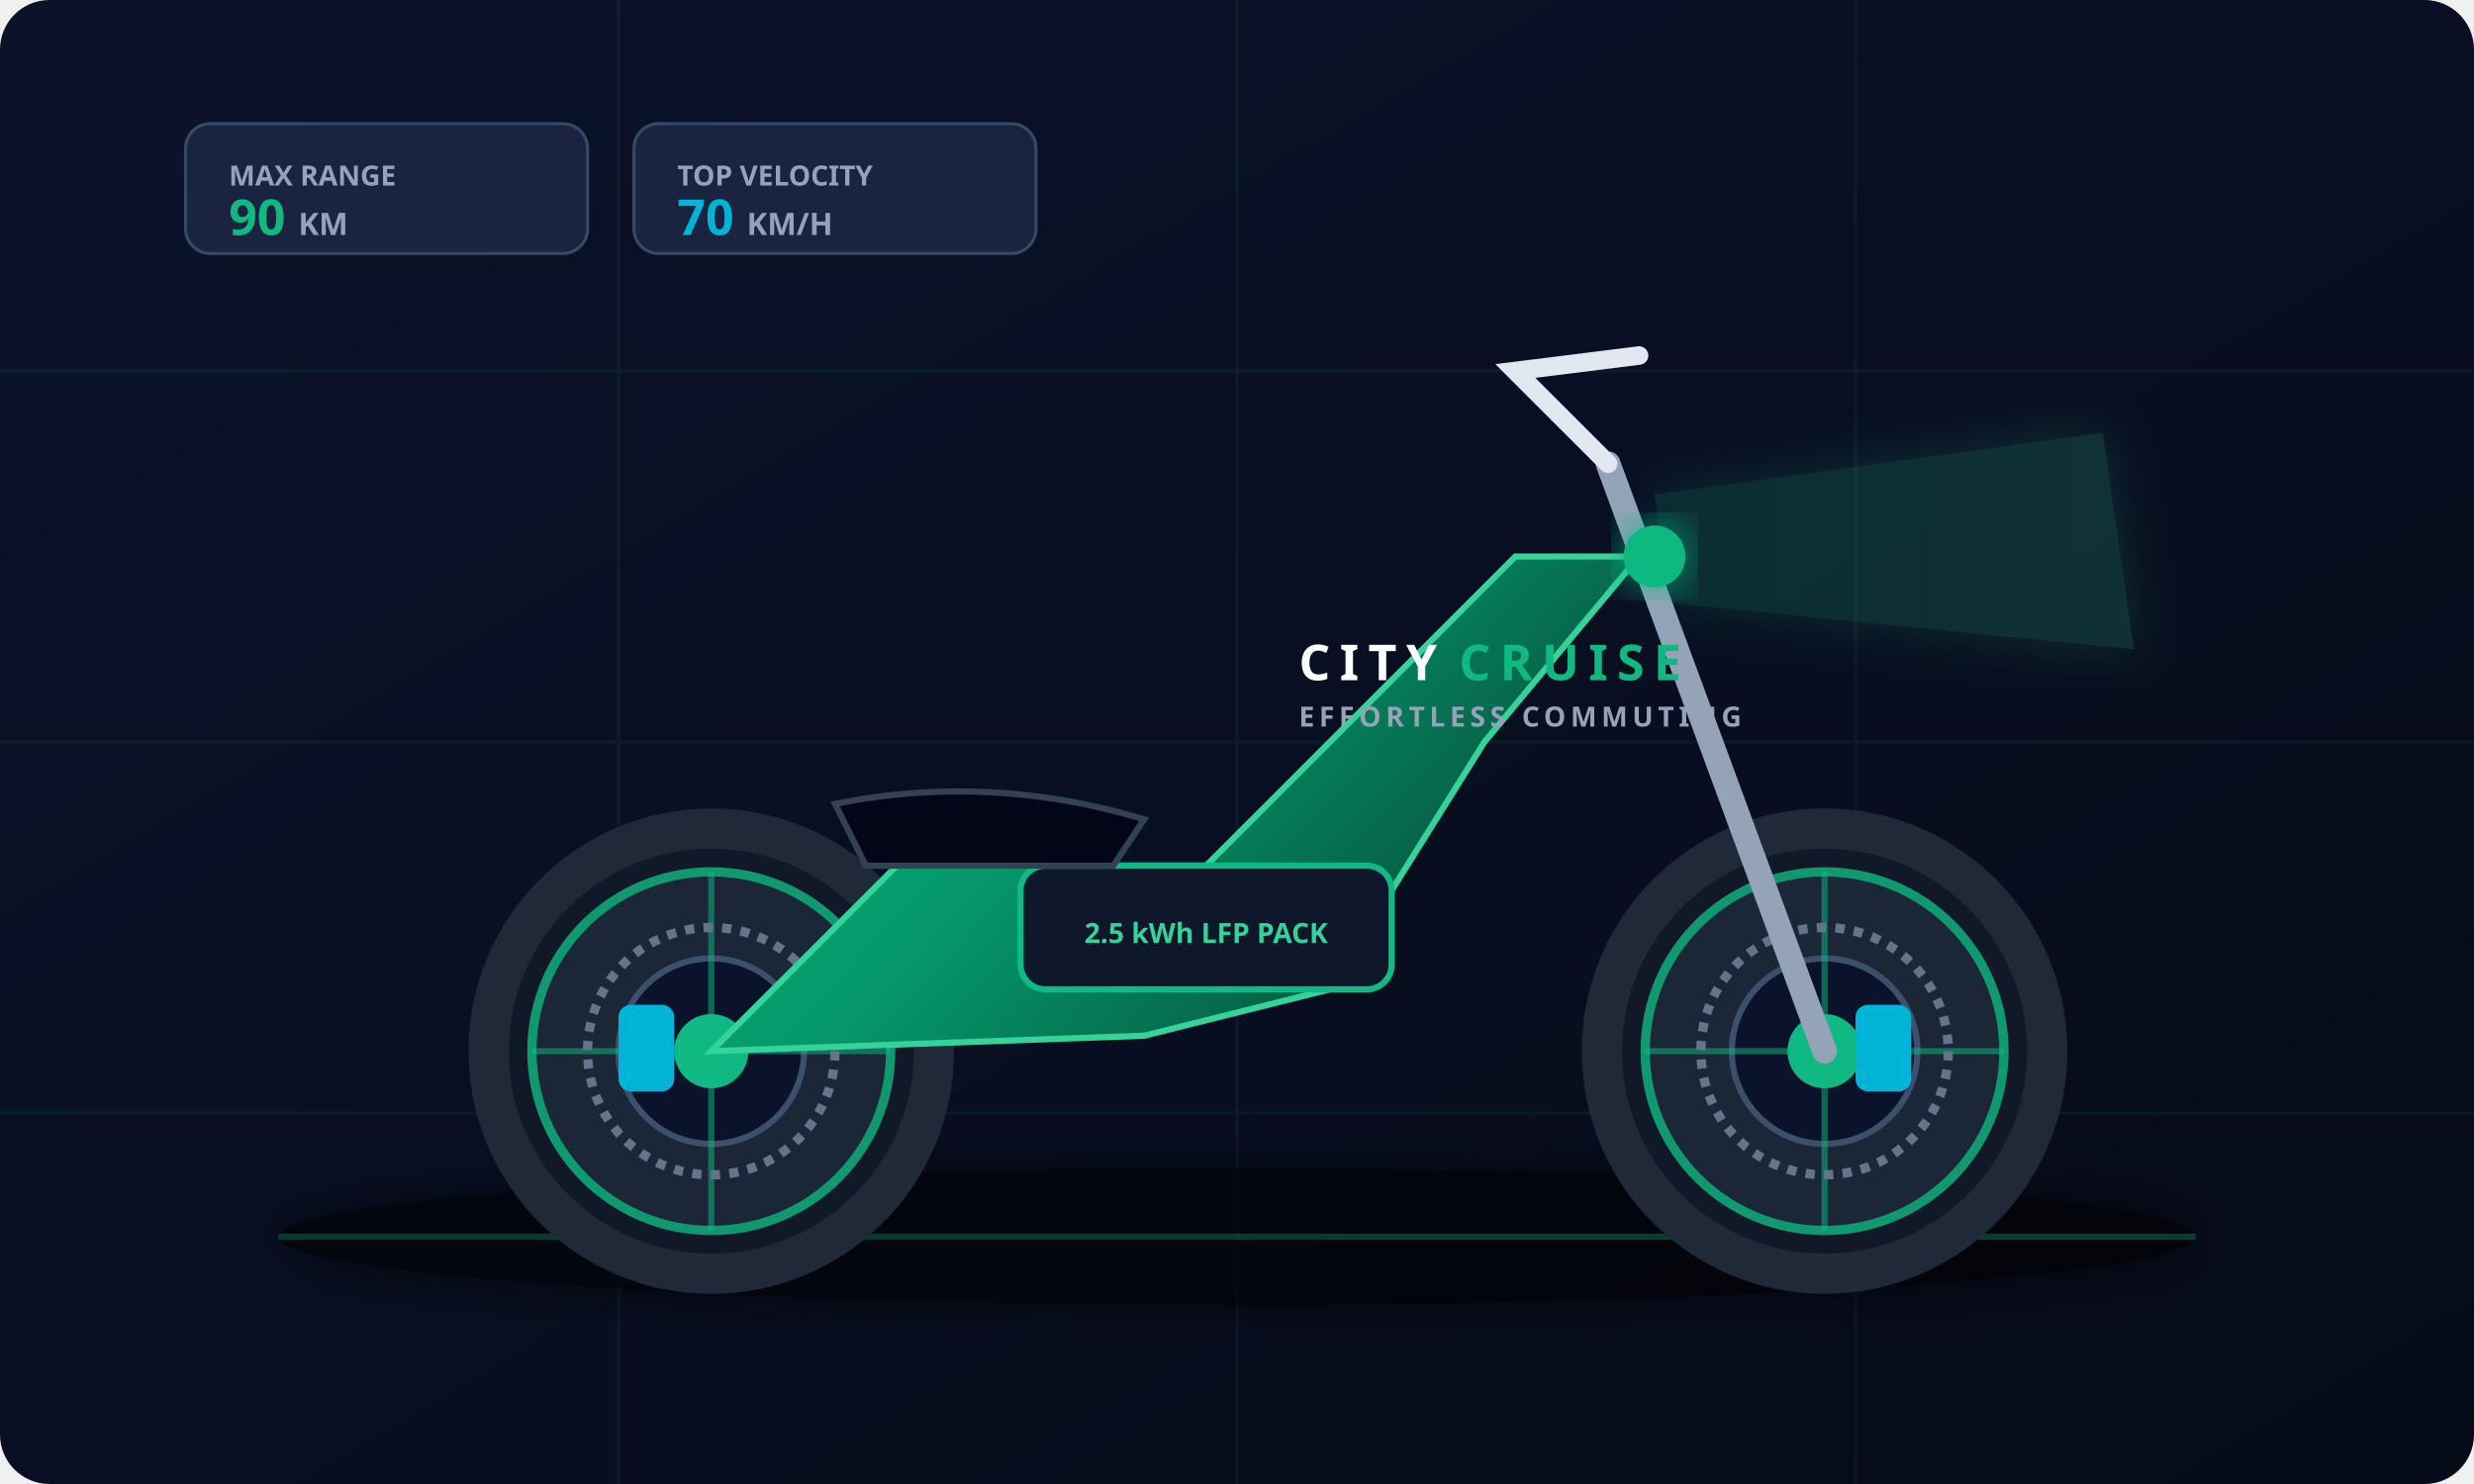
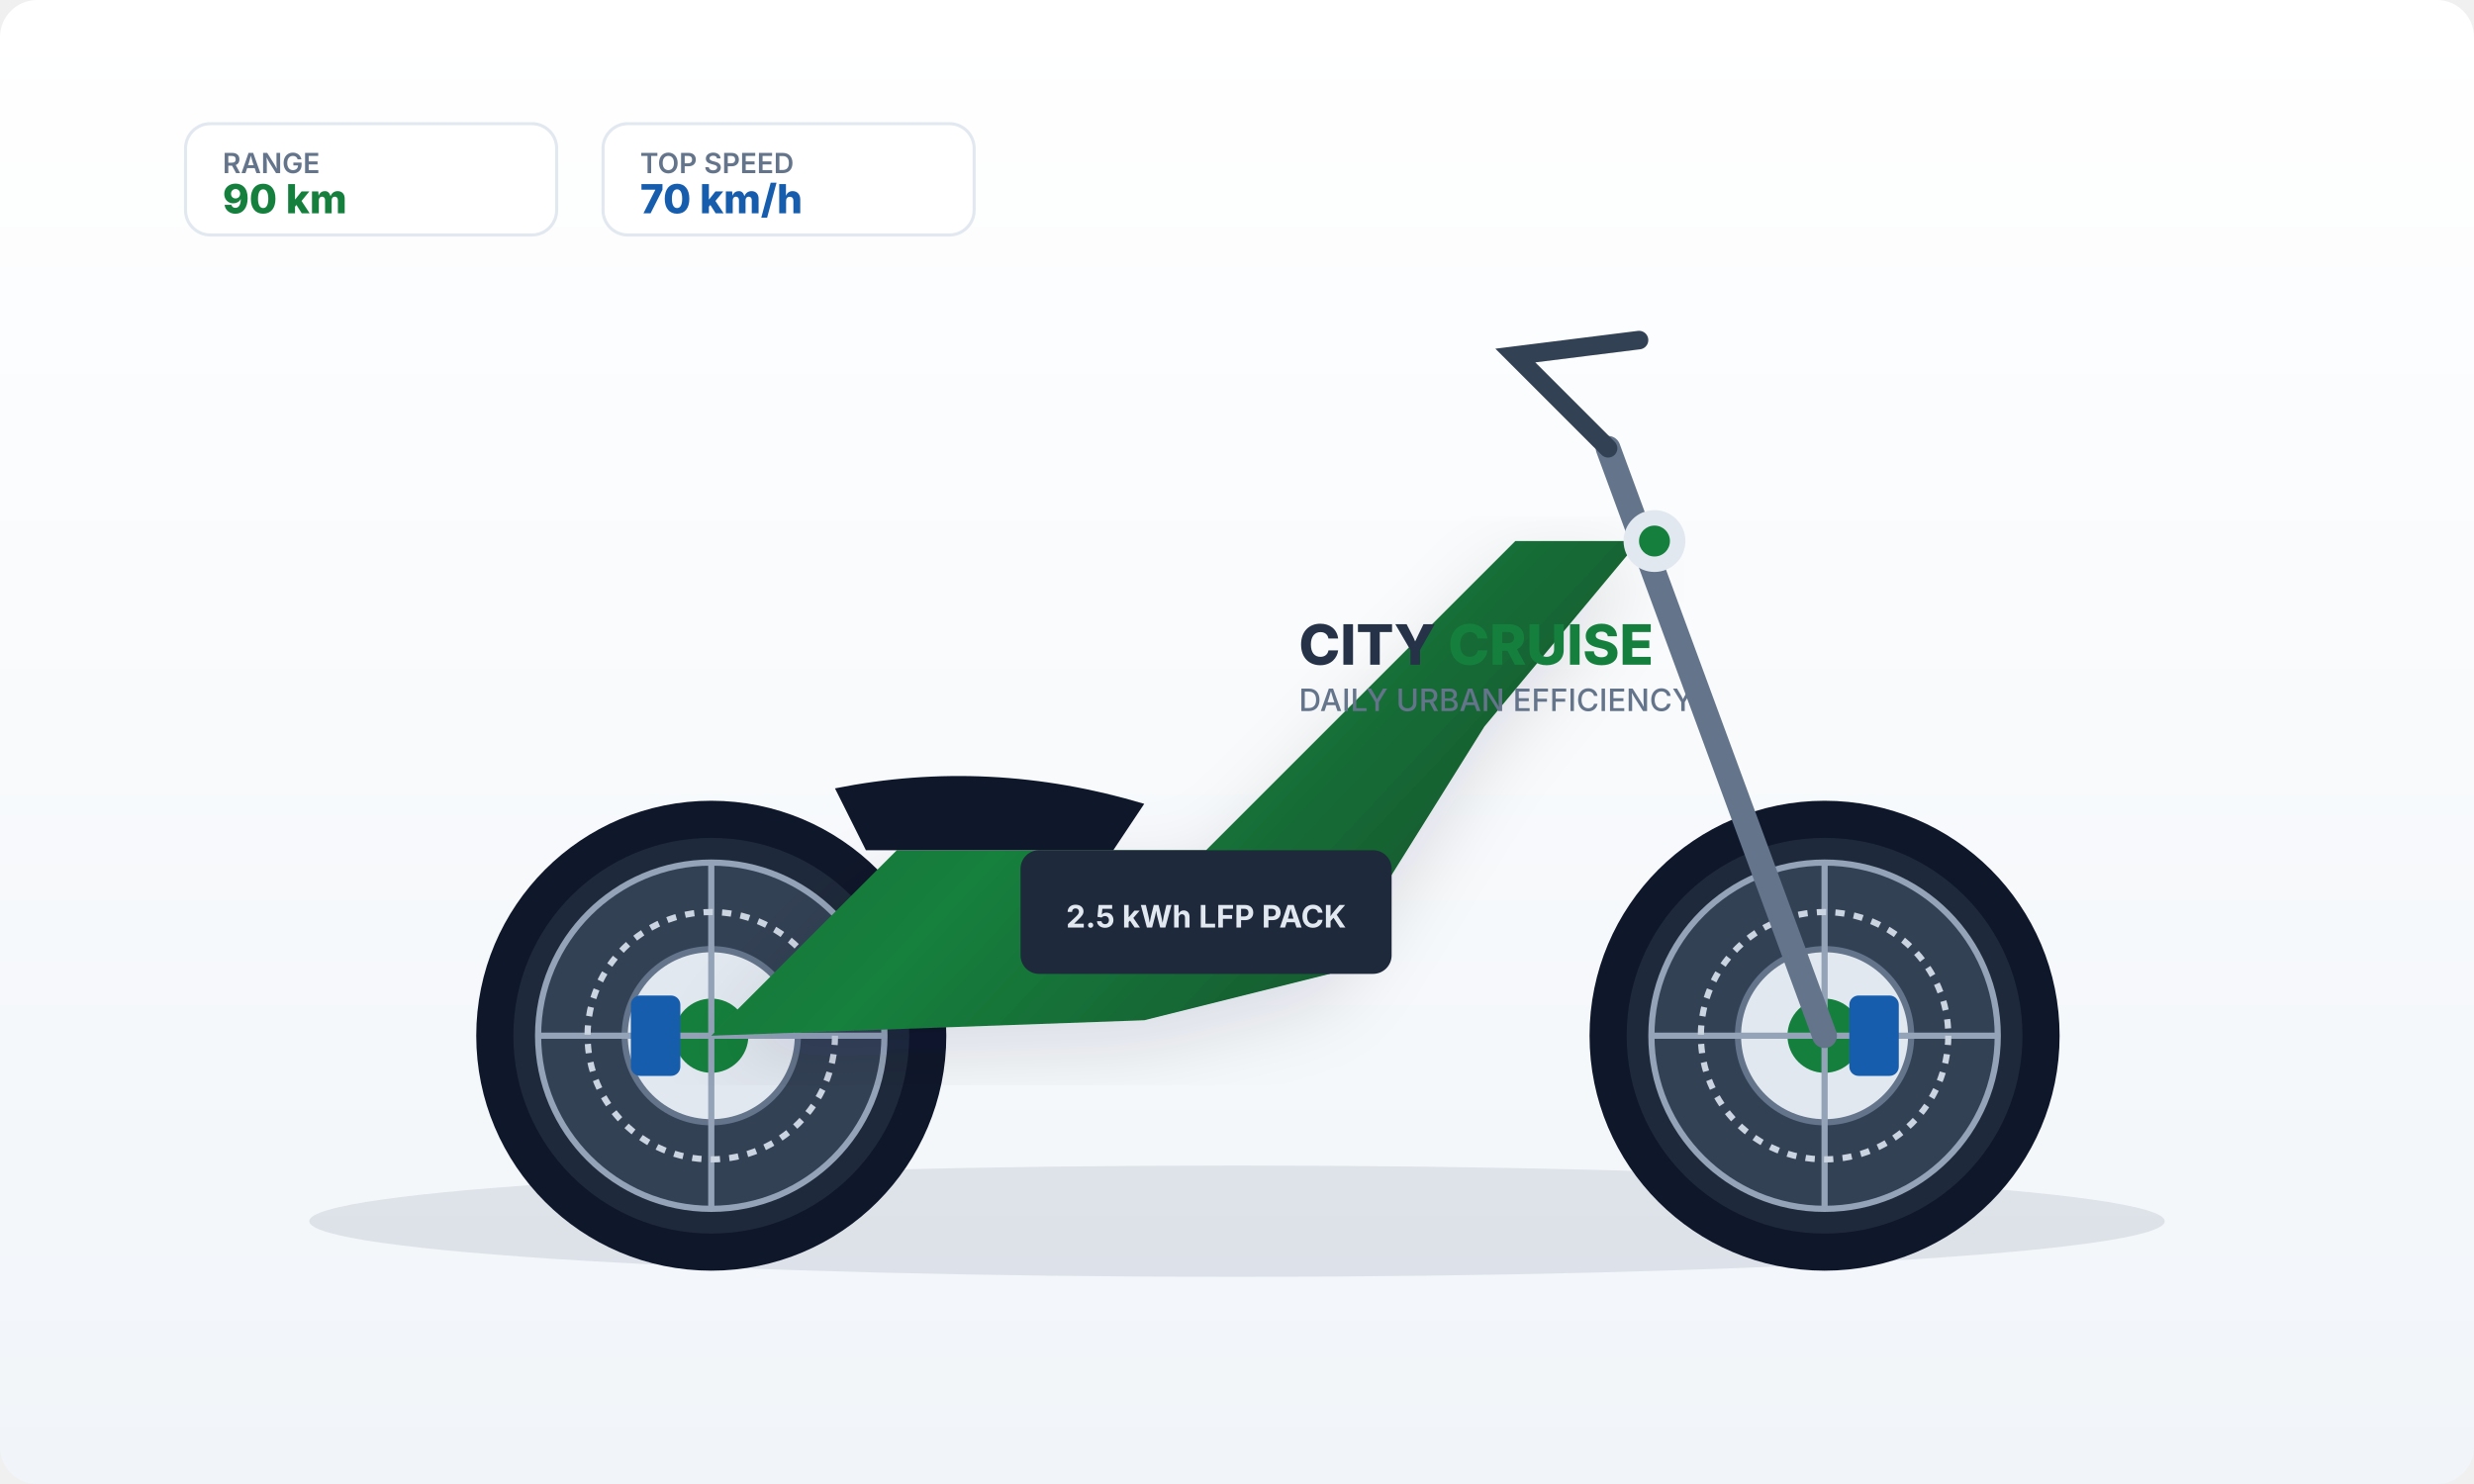
<svg xmlns="http://www.w3.org/2000/svg" viewBox="0 0 800 480" width="100%" height="100%">
  <defs>
-     <linearGradient id="bgGrad2" x1="0%" y1="0%" x2="100%" y2="100%">
-       <stop offset="0%" stop-color="#0B132B" />
-       <stop offset="100%" stop-color="#060B18" />
+     <linearGradient id="studioBg2" x1="0%" y1="0%" x2="0%" y2="100%">
+       <stop offset="0%" stop-color="#FFFFFF" />
+       <stop offset="100%" stop-color="#F1F5F9" />
    </linearGradient>
-     <linearGradient id="frameGrad2" x1="0%" y1="0%" x2="100%" y2="50%">
-       <stop offset="0%" stop-color="#10B981" />
-       <stop offset="50%" stop-color="#059669" />
-       <stop offset="100%" stop-color="#064E3B" />
+     <linearGradient id="bodyGreen" x1="0%" y1="0%" x2="100%" y2="50%">
+       <stop offset="0%" stop-color="#166534" />
+       <stop offset="50%" stop-color="#15803D" />
+       <stop offset="100%" stop-color="#14532D" />
    </linearGradient>
-     <linearGradient id="neonGlow2" x1="0%" y1="0%" x2="100%" y2="0%">
-       <stop offset="0%" stop-color="#10B981" />
-       <stop offset="100%" stop-color="#34D399" />
-     </linearGradient>
-     <filter id="glowFilter2" x="-20%" y="-20%" width="140%" height="140%">
-       <feGaussianBlur stdDeviation="8" result="blur" />
-       <feComposite in="SourceGraphic" in2="blur" operator="over" />
+     <filter id="softShadow2" x="-10%" y="-10%" width="120%" height="120%">
+       <feDropShadow dx="0" dy="8" stdDeviation="12" flood-color="#0F172A" flood-opacity="0.12" />
    </filter>
  </defs>
-   <rect width="800" height="480" fill="url(#bgGrad2)" rx="16" />
-   <g opacity="0.08" stroke="#10B981" stroke-width="1">
-     <line x1="0" y1="120" x2="800" y2="120" />
-     <line x1="0" y1="240" x2="800" y2="240" />
-     <line x1="0" y1="360" x2="800" y2="360" />
-     <line x1="200" y1="0" x2="200" y2="480" />
-     <line x1="400" y1="0" x2="400" y2="480" />
-     <line x1="600" y1="0" x2="600" y2="480" />
-   </g>
-   <ellipse cx="400" cy="400" rx="310" ry="22" fill="#000000" opacity="0.6" filter="url(#glowFilter2)" />
-   <line x1="90" y1="400" x2="710" y2="400" stroke="#10B981" stroke-width="2" opacity="0.3" />
+   <rect width="800" height="480" fill="url(#studioBg2)" rx="12" />
+   <ellipse cx="400" cy="395" rx="300" ry="18" fill="#64748B" opacity="0.16" />
  <g id="rearWheel">
-     <circle cx="230" cy="340" r="72" fill="#111827" stroke="#1F2937" stroke-width="13" />
-     <circle cx="230" cy="340" r="58" fill="#1E293B" stroke="#10B981" stroke-width="3" opacity="0.8" />
-     <circle cx="230" cy="340" r="30" fill="#0B132B" stroke="#3A506B" stroke-width="2" />
-     <circle cx="230" cy="340" r="12" fill="#10B981" />
-     <line x1="230" y1="282" x2="230" y2="398" stroke="#10B981" stroke-width="2" opacity="0.5" />
-     <line x1="172" y1="340" x2="288" y2="340" stroke="#10B981" stroke-width="2" opacity="0.5" />
-     <circle cx="230" cy="340" r="40" fill="none" stroke="#64748B" stroke-width="3" stroke-dasharray="3,3" />
-     <rect x="200" y="325" width="18" height="28" rx="4" fill="#00B4D8" />
+     <circle cx="230" cy="335" r="70" fill="#1E293B" stroke="#0F172A" stroke-width="12" />
+     <circle cx="230" cy="335" r="56" fill="#334155" stroke="#94A3B8" stroke-width="2" />
+     <circle cx="230" cy="335" r="28" fill="#E2E8F0" stroke="#64748B" stroke-width="2" />
+     <circle cx="230" cy="335" r="12" fill="#15803D" />
+     <line x1="230" y1="279" x2="230" y2="391" stroke="#94A3B8" stroke-width="2" />
+     <line x1="174" y1="335" x2="286" y2="335" stroke="#94A3B8" stroke-width="2" />
+     <circle cx="230" cy="335" r="40" fill="none" stroke="#CBD5E1" stroke-width="2" stroke-dasharray="3,3" />
+     <rect x="204" y="322" width="16" height="26" rx="3" fill="#165DAD" />
  </g>
  <g id="frontWheel">
-     <circle cx="590" cy="340" r="72" fill="#111827" stroke="#1F2937" stroke-width="13" />
-     <circle cx="590" cy="340" r="58" fill="#1E293B" stroke="#10B981" stroke-width="3" opacity="0.8" />
-     <circle cx="590" cy="340" r="30" fill="#0B132B" stroke="#3A506B" stroke-width="2" />
-     <circle cx="590" cy="340" r="12" fill="#10B981" />
-     <line x1="590" y1="282" x2="590" y2="398" stroke="#10B981" stroke-width="2" opacity="0.5" />
-     <line x1="532" y1="340" x2="648" y2="340" stroke="#10B981" stroke-width="2" opacity="0.5" />
-     <circle cx="590" cy="340" r="40" fill="none" stroke="#64748B" stroke-width="3" stroke-dasharray="3,3" />
-     <rect x="600" y="325" width="18" height="28" rx="4" fill="#00B4D8" />
+     <circle cx="590" cy="335" r="70" fill="#1E293B" stroke="#0F172A" stroke-width="12" />
+     <circle cx="590" cy="335" r="56" fill="#334155" stroke="#94A3B8" stroke-width="2" />
+     <circle cx="590" cy="335" r="28" fill="#E2E8F0" stroke="#64748B" stroke-width="2" />
+     <circle cx="590" cy="335" r="12" fill="#15803D" />
+     <line x1="590" y1="279" x2="590" y2="391" stroke="#94A3B8" stroke-width="2" />
+     <line x1="534" y1="335" x2="646" y2="335" stroke="#94A3B8" stroke-width="2" />
+     <circle cx="590" cy="335" r="40" fill="none" stroke="#CBD5E1" stroke-width="2" stroke-dasharray="3,3" />
+     <rect x="598" y="322" width="16" height="26" rx="3" fill="#165DAD" />
  </g>
-   <path d="M 230 340 L 370 335 L 430 320 L 480 240 L 530 180 L 490 180 L 390 280 L 290 280 Z" fill="url(#frameGrad2)" stroke="#34D399" stroke-width="2" />
-   <rect x="330" y="280" width="120" height="40" rx="8" fill="#0F172A" stroke="#10B981" stroke-width="2" />
-   <text x="390" y="305" fill="#34D399" font-size="9" font-weight="800" text-anchor="middle" font-family="sans-serif">2.5 kWh LFP PACK</text>
-   <path d="M 270 260 Q 320 250 370 265 L 360 280 L 280 280 Z" fill="#020617" stroke="#334155" stroke-width="2" />
-   <line x1="590" y1="340" x2="520" y2="150" stroke="#94A3B8" stroke-width="8" stroke-linecap="round" />
-   <path d="M 520 150 L 490 120 L 530 115" fill="none" stroke="#E2E8F0" stroke-width="6" stroke-linecap="round" />
-   <polygon points="535,160 680,140 690,210 540,195" fill="url(#neonGlow2)" opacity="0.18" filter="url(#glowFilter2)" />
-   <circle cx="535" cy="180" r="10" fill="#10B981" filter="url(#glowFilter2)" />
-   <text x="420" y="220" fill="#FFFFFF" font-size="16" font-weight="900" letter-spacing="3" font-family="sans-serif">CITY <tspan fill="#10B981">CRUISE</tspan>
+   <path d="M 230 335 L 370 330 L 430 315 L 480 235 L 530 175 L 490 175 L 390 275 L 290 275 Z" fill="url(#bodyGreen)" filter="url(#softShadow2)" />
+   <rect x="330" y="275" width="120" height="40" rx="6" fill="#1E293B" />
+   <text x="390" y="300" fill="#E2E8F0" font-size="10" font-weight="700" text-anchor="middle" font-family="Inter, sans-serif">2.5 kWh LFP PACK</text>
+   <path d="M 270 255 Q 320 245 370 260 L 360 275 L 280 275 Z" fill="#0F172A" />
+   <line x1="590" y1="335" x2="520" y2="145" stroke="#64748B" stroke-width="8" stroke-linecap="round" />
+   <path d="M 520 145 L 490 115 L 530 110" fill="none" stroke="#334155" stroke-width="6" stroke-linecap="round" />
+   <circle cx="535" cy="175" r="10" fill="#E2E8F0" />
+   <circle cx="535" cy="175" r="5" fill="#15803D" />
+   <text x="420" y="215" fill="#253247" font-size="18" font-weight="800" font-family="Inter, sans-serif">CITY <tspan fill="#15803D">CRUISE</tspan>
  </text>
-   <text x="420" y="235" fill="#94A3B8" font-size="9" font-weight="700" letter-spacing="1.5" font-family="sans-serif">EFFORTLESS COMMUTING</text>
+   <text x="420" y="230" fill="#64748B" font-size="10" font-weight="500" font-family="Inter, sans-serif">DAILY URBAN EFFICIENCY</text>
  <g transform="translate(60, 40)">
-     <rect width="130" height="42" rx="8" fill="#1C2541" stroke="#3A506B" opacity="0.9" />
-     <text x="14" y="20" fill="#94A3B8" font-size="9" font-weight="700" font-family="sans-serif">MAX RANGE</text>
-     <text x="14" y="36" fill="#10B981" font-size="16" font-weight="900" font-family="sans-serif">90 <tspan font-size="10" font-weight="600" fill="#94A3B8">KM</tspan>
-     </text>
+     <rect width="120" height="36" rx="8" fill="#FFFFFF" stroke="#E2E8F0" />
+     <text x="12" y="16" fill="#64748B" font-size="9" font-weight="600" font-family="Inter, sans-serif">RANGE</text>
+     <text x="12" y="29" fill="#15803D" font-size="13" font-weight="800" font-family="Inter, sans-serif">90 km</text>
  </g>
-   <g transform="translate(205, 40)">
-     <rect width="130" height="42" rx="8" fill="#1C2541" stroke="#3A506B" opacity="0.9" />
-     <text x="14" y="20" fill="#94A3B8" font-size="9" font-weight="700" font-family="sans-serif">TOP VELOCITY</text>
-     <text x="14" y="36" fill="#00B4D8" font-size="16" font-weight="900" font-family="sans-serif">70 <tspan font-size="10" font-weight="600" fill="#94A3B8">KM/H</tspan>
-     </text>
+   <g transform="translate(195, 40)">
+     <rect width="120" height="36" rx="8" fill="#FFFFFF" stroke="#E2E8F0" />
+     <text x="12" y="16" fill="#64748B" font-size="9" font-weight="600" font-family="Inter, sans-serif">TOP SPEED</text>
+     <text x="12" y="29" fill="#165DAD" font-size="13" font-weight="800" font-family="Inter, sans-serif">70 km/h</text>
  </g>
</svg>
